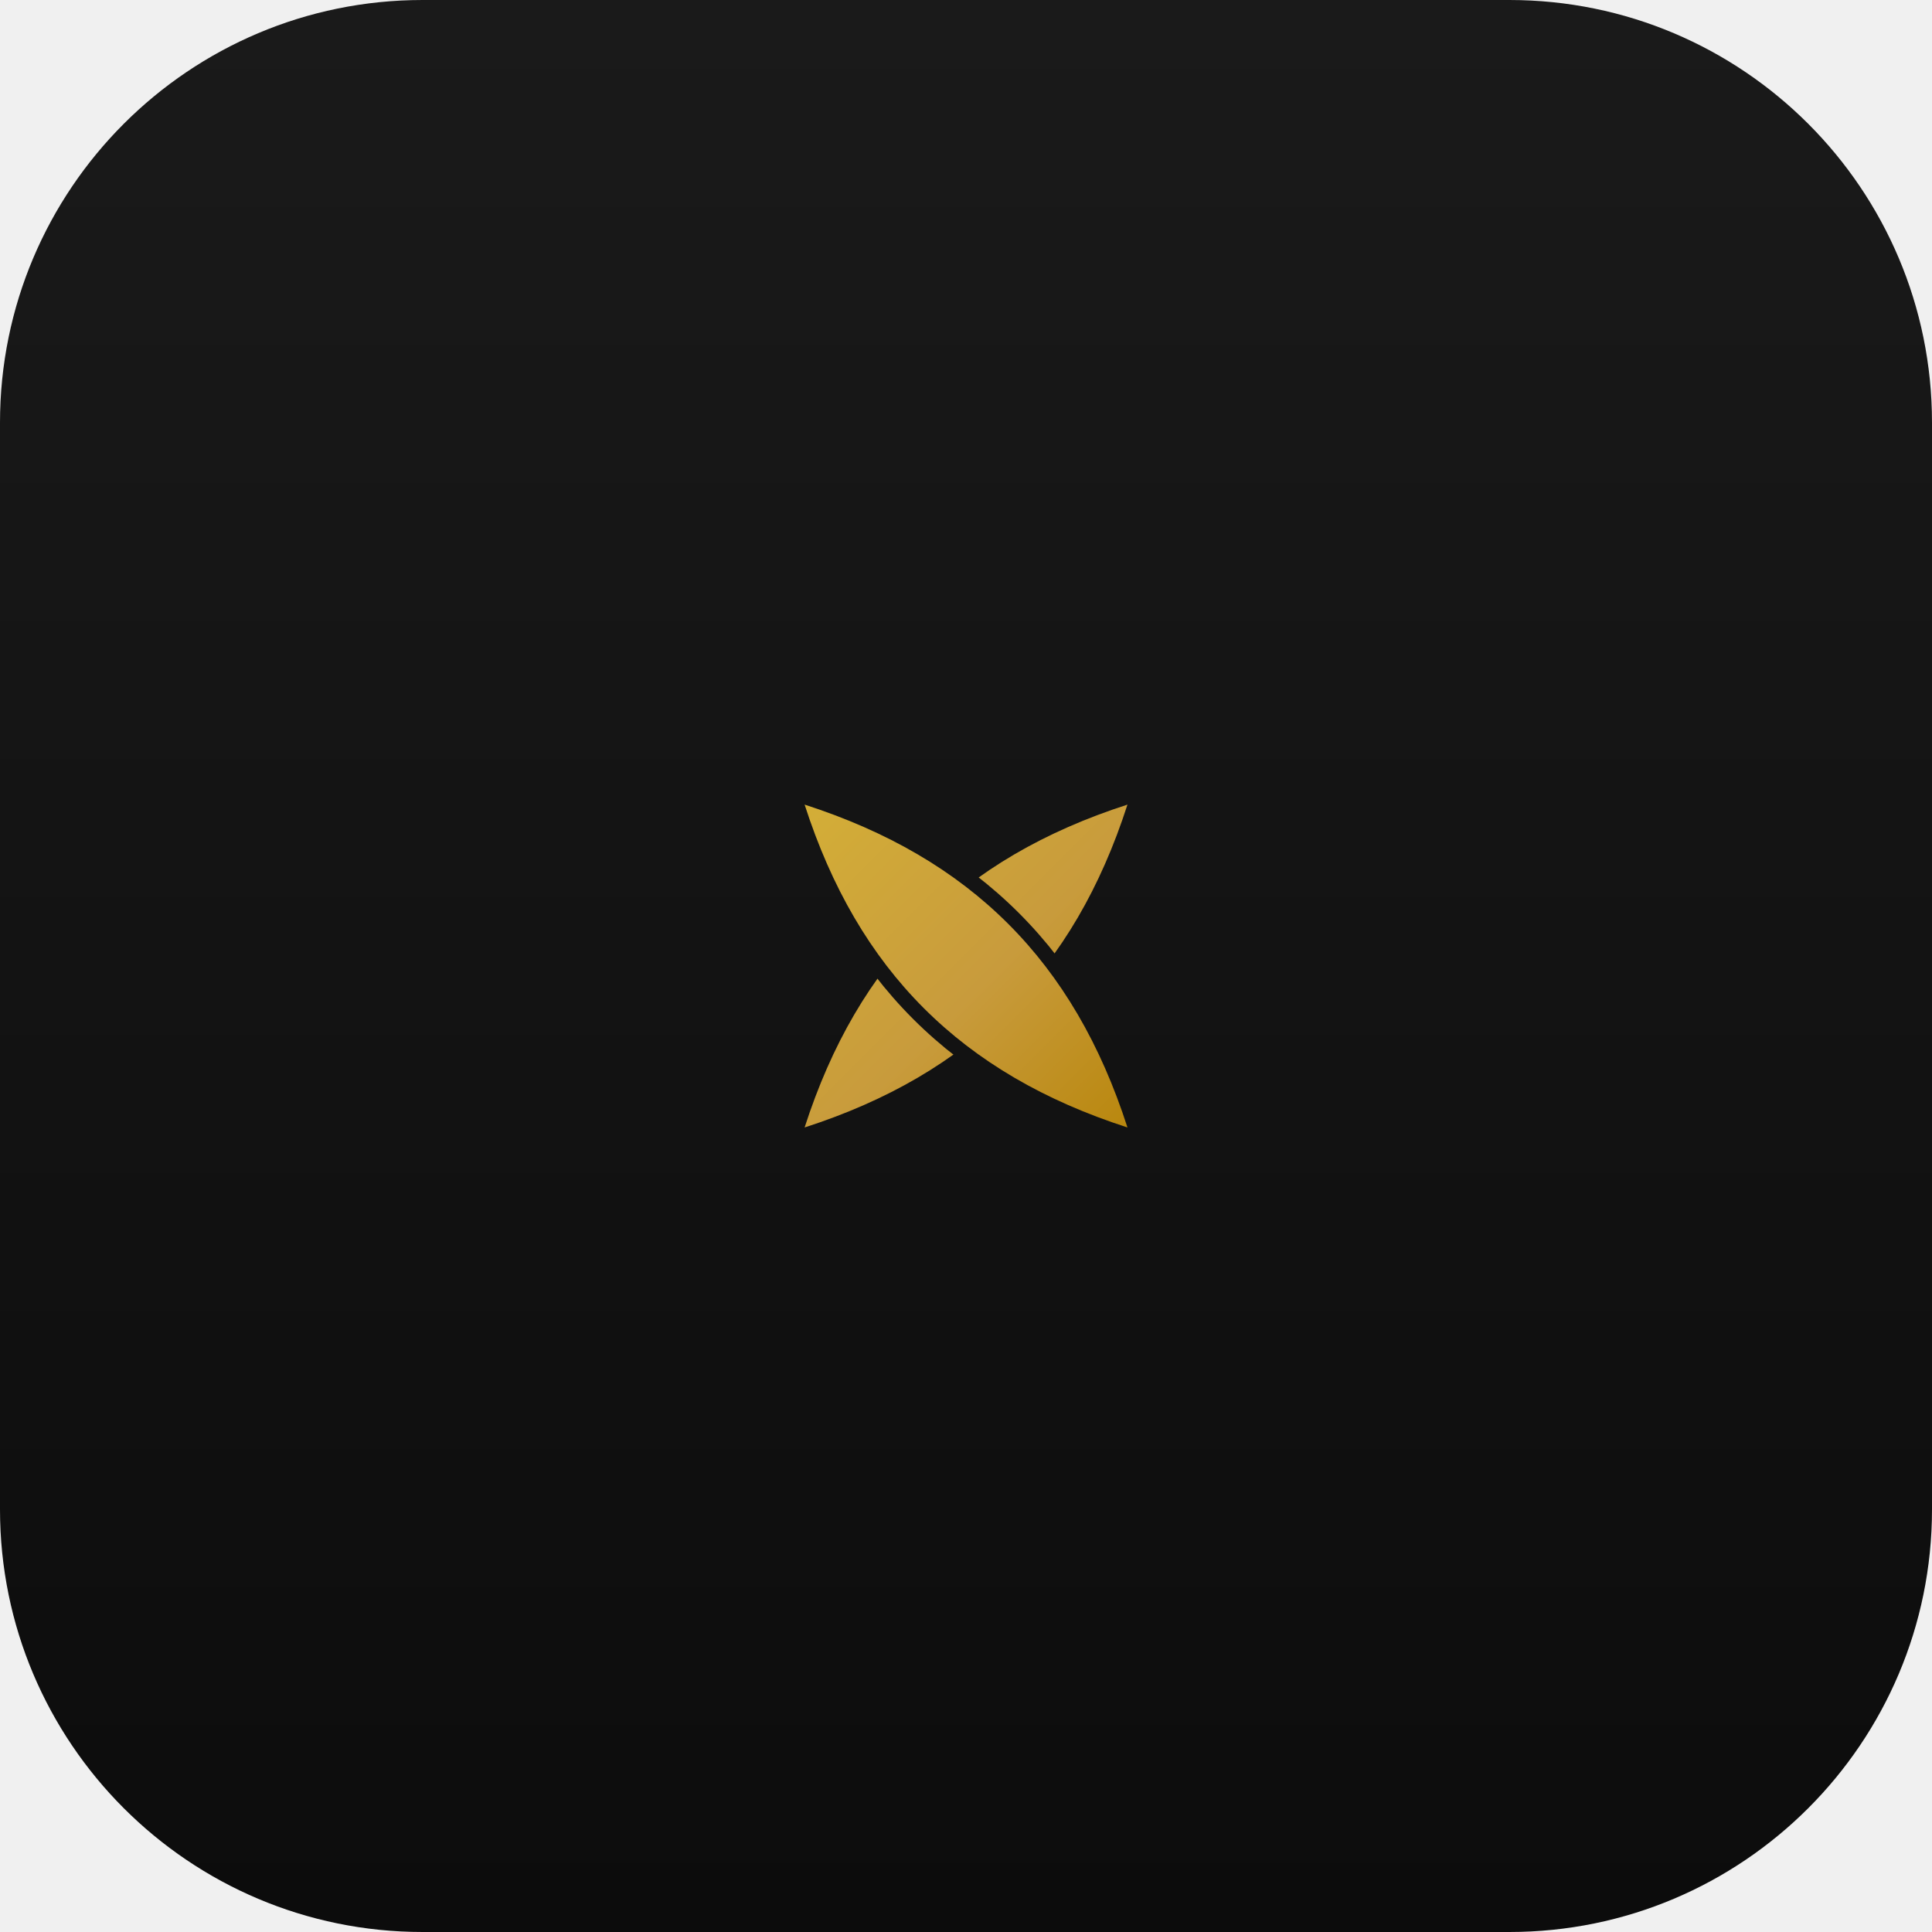
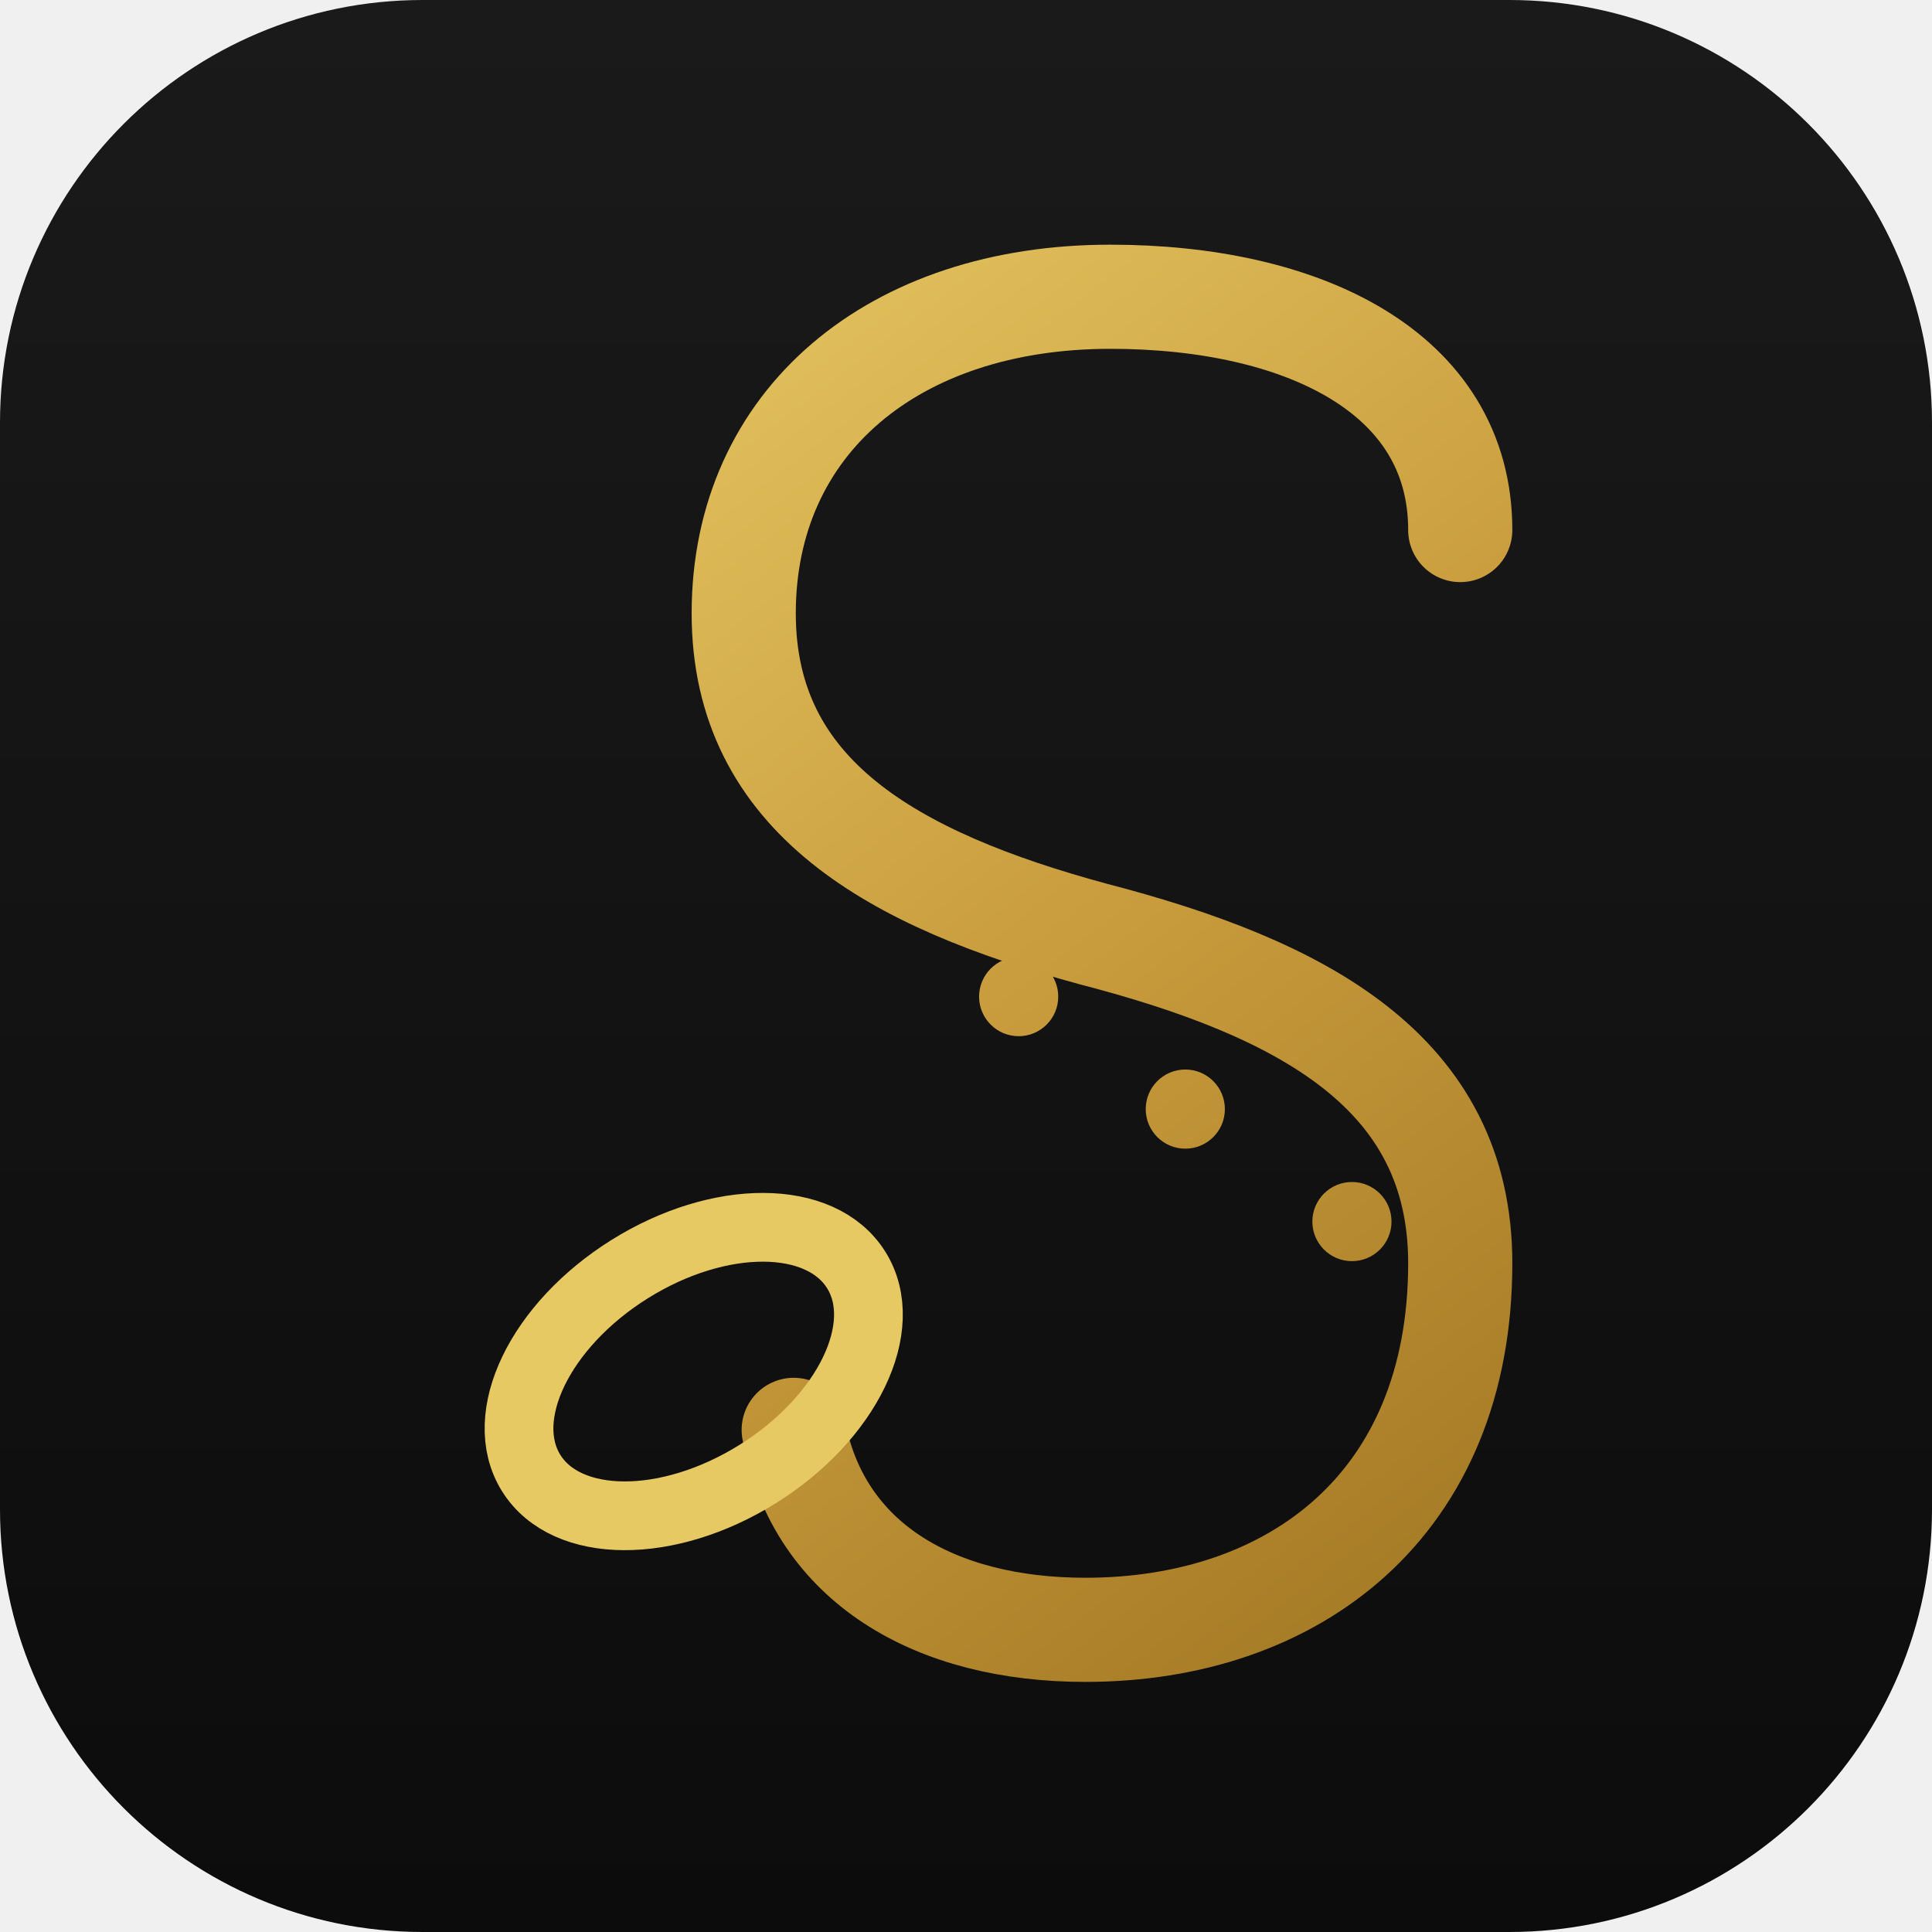
<svg xmlns="http://www.w3.org/2000/svg" viewBox="0 0 1024 1024" width="1024" height="1024">
  <defs>
    <linearGradient id="bgv" x1="0" y1="0" x2="0" y2="1024" gradientUnits="userSpaceOnUse">
      <stop offset="0" stop-color="#1a1a1a" />
      <stop offset="1" stop-color="#0c0c0c" />
    </linearGradient>
  </defs>
  <rect width="1024" height="1024" rx="224" ry="224" fill="url(#bgv)" />
-   <g transform="translate(353.3,353.3) scale(0.62)">
+   <g transform="translate(40.96,40.96) scale(1.84)">
    <defs>
-       <linearGradient id="app" x1="110" y1="110" x2="402" y2="402" gradientUnits="userSpaceOnUse">
-         <stop offset="0" stop-color="#D4AF37" />
-         <stop offset="0.55" stop-color="#C89B3C" />
-         <stop offset="1" stop-color="#B8860B" />
+       <linearGradient id="app" x1="120" y1="90" x2="380" y2="430" gradientUnits="userSpaceOnUse">
+         <stop offset="0" stop-color="#E7C964" />
+         <stop offset="0.5" stop-color="#C89B3C" />
+         <stop offset="1" stop-color="#9D7320" />
      </linearGradient>
-       <mask id="m_app">
-         <rect width="512" height="512" fill="#fff" />
-         <path d="M118.00,118.00 C163.76,259.92 252.08,348.24 394.00,394.00 C348.24,252.08 259.92,163.76 118.00,118.00 Z" fill="#000" stroke="#000" stroke-width="26" />
-       </mask>
    </defs>
-     <path d="M394.00,118.00 C252.08,163.76 163.76,252.08 118.00,394.00 C259.92,348.24 348.24,259.92 394.00,118.00 Z" fill="url(#app)" mask="url(#m_app)" />
-     <path d="M118.00,118.00 C163.76,259.92 252.08,348.24 394.00,394.00 C348.24,252.08 259.92,163.76 118.00,118.00 Z" fill="url(#app)" />
+     <g transform="translate(-9.63,-59.18) scale(1.2)">
+       <path d="M340,158 C340,120 302,102 256,102 C204,102 168,132 168,178 C168,222 204,242 252,255 C302,268 340,288 340,334 C340,392 300,422 250,422 C214,422 186,406 180,374" fill="none" stroke="url(#app)" stroke-width="25" stroke-linecap="round" stroke-linejoin="round" />
+       <g transform="translate(156,360) rotate(-32)">
+         <ellipse cx="0" cy="0" rx="46" ry="29" fill="none" stroke="url(#app)" stroke-width="16.5" />
+       </g>
+       <circle cx="234" cy="270" r="9.5" fill="url(#app)" />
+       <circle cx="274" cy="297" r="9.5" fill="url(#app)" />
+       <circle cx="314" cy="324" r="9.5" fill="url(#app)" />
+     </g>
  </g>
</svg>
